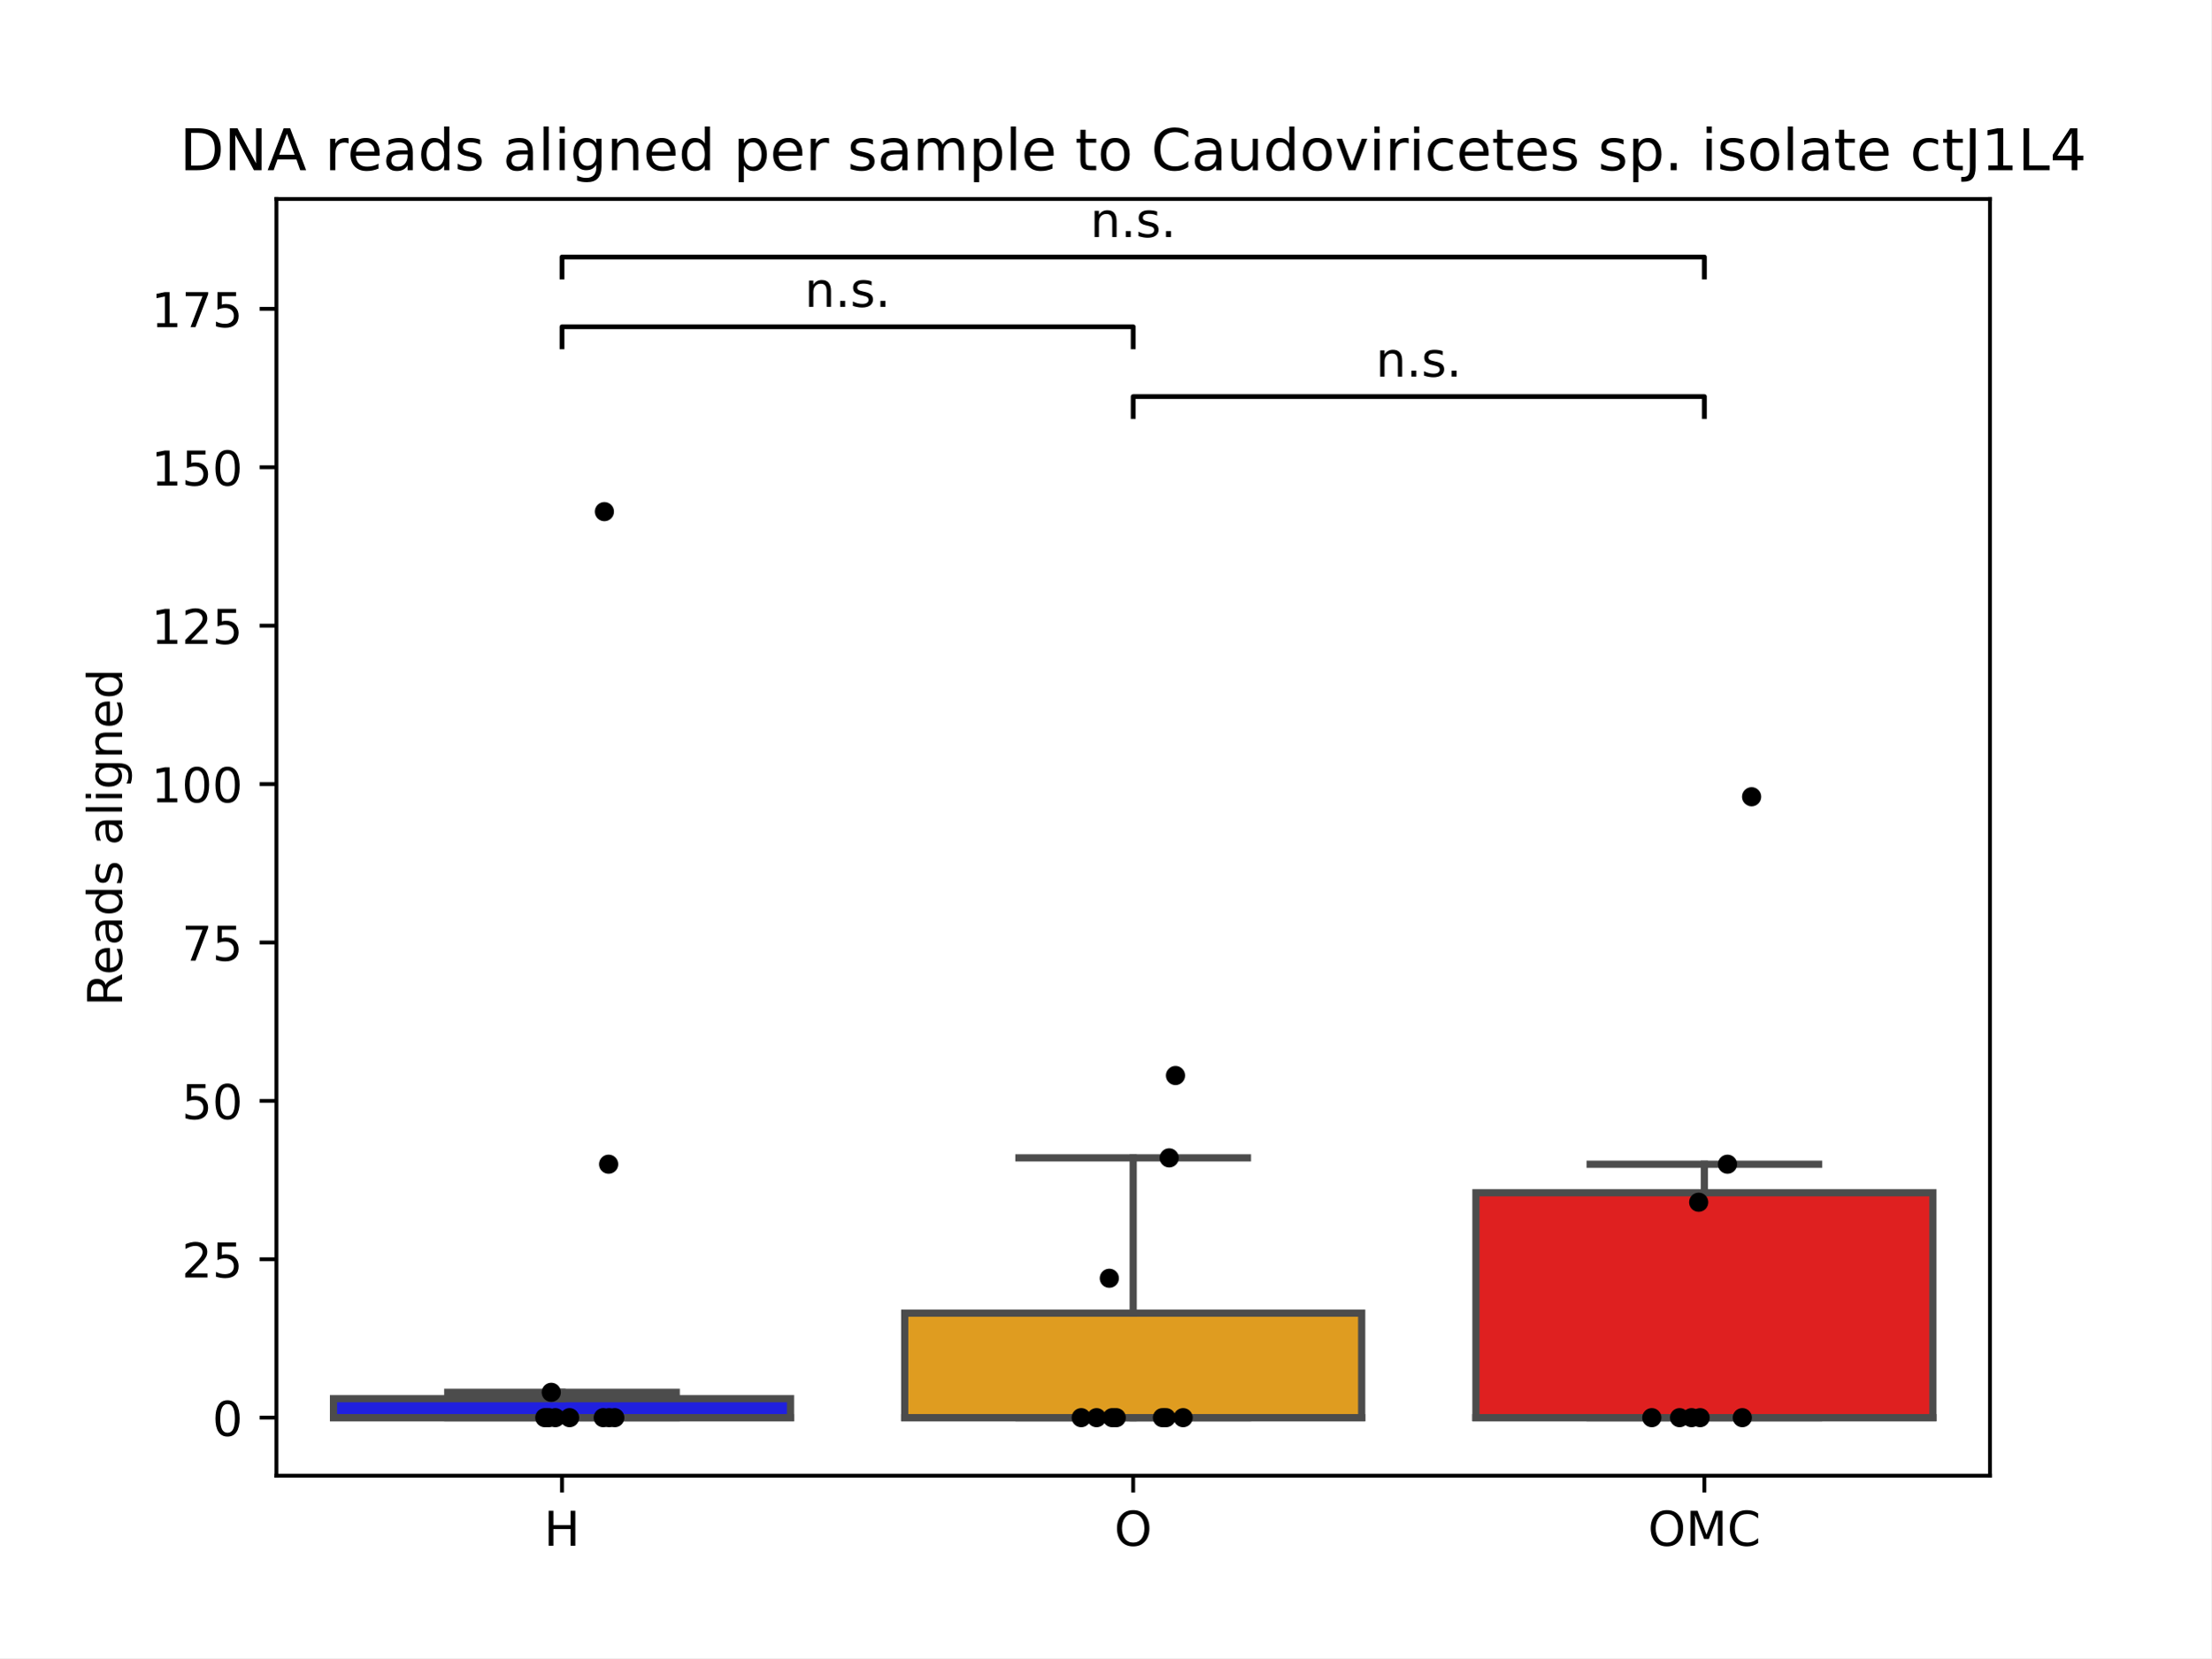
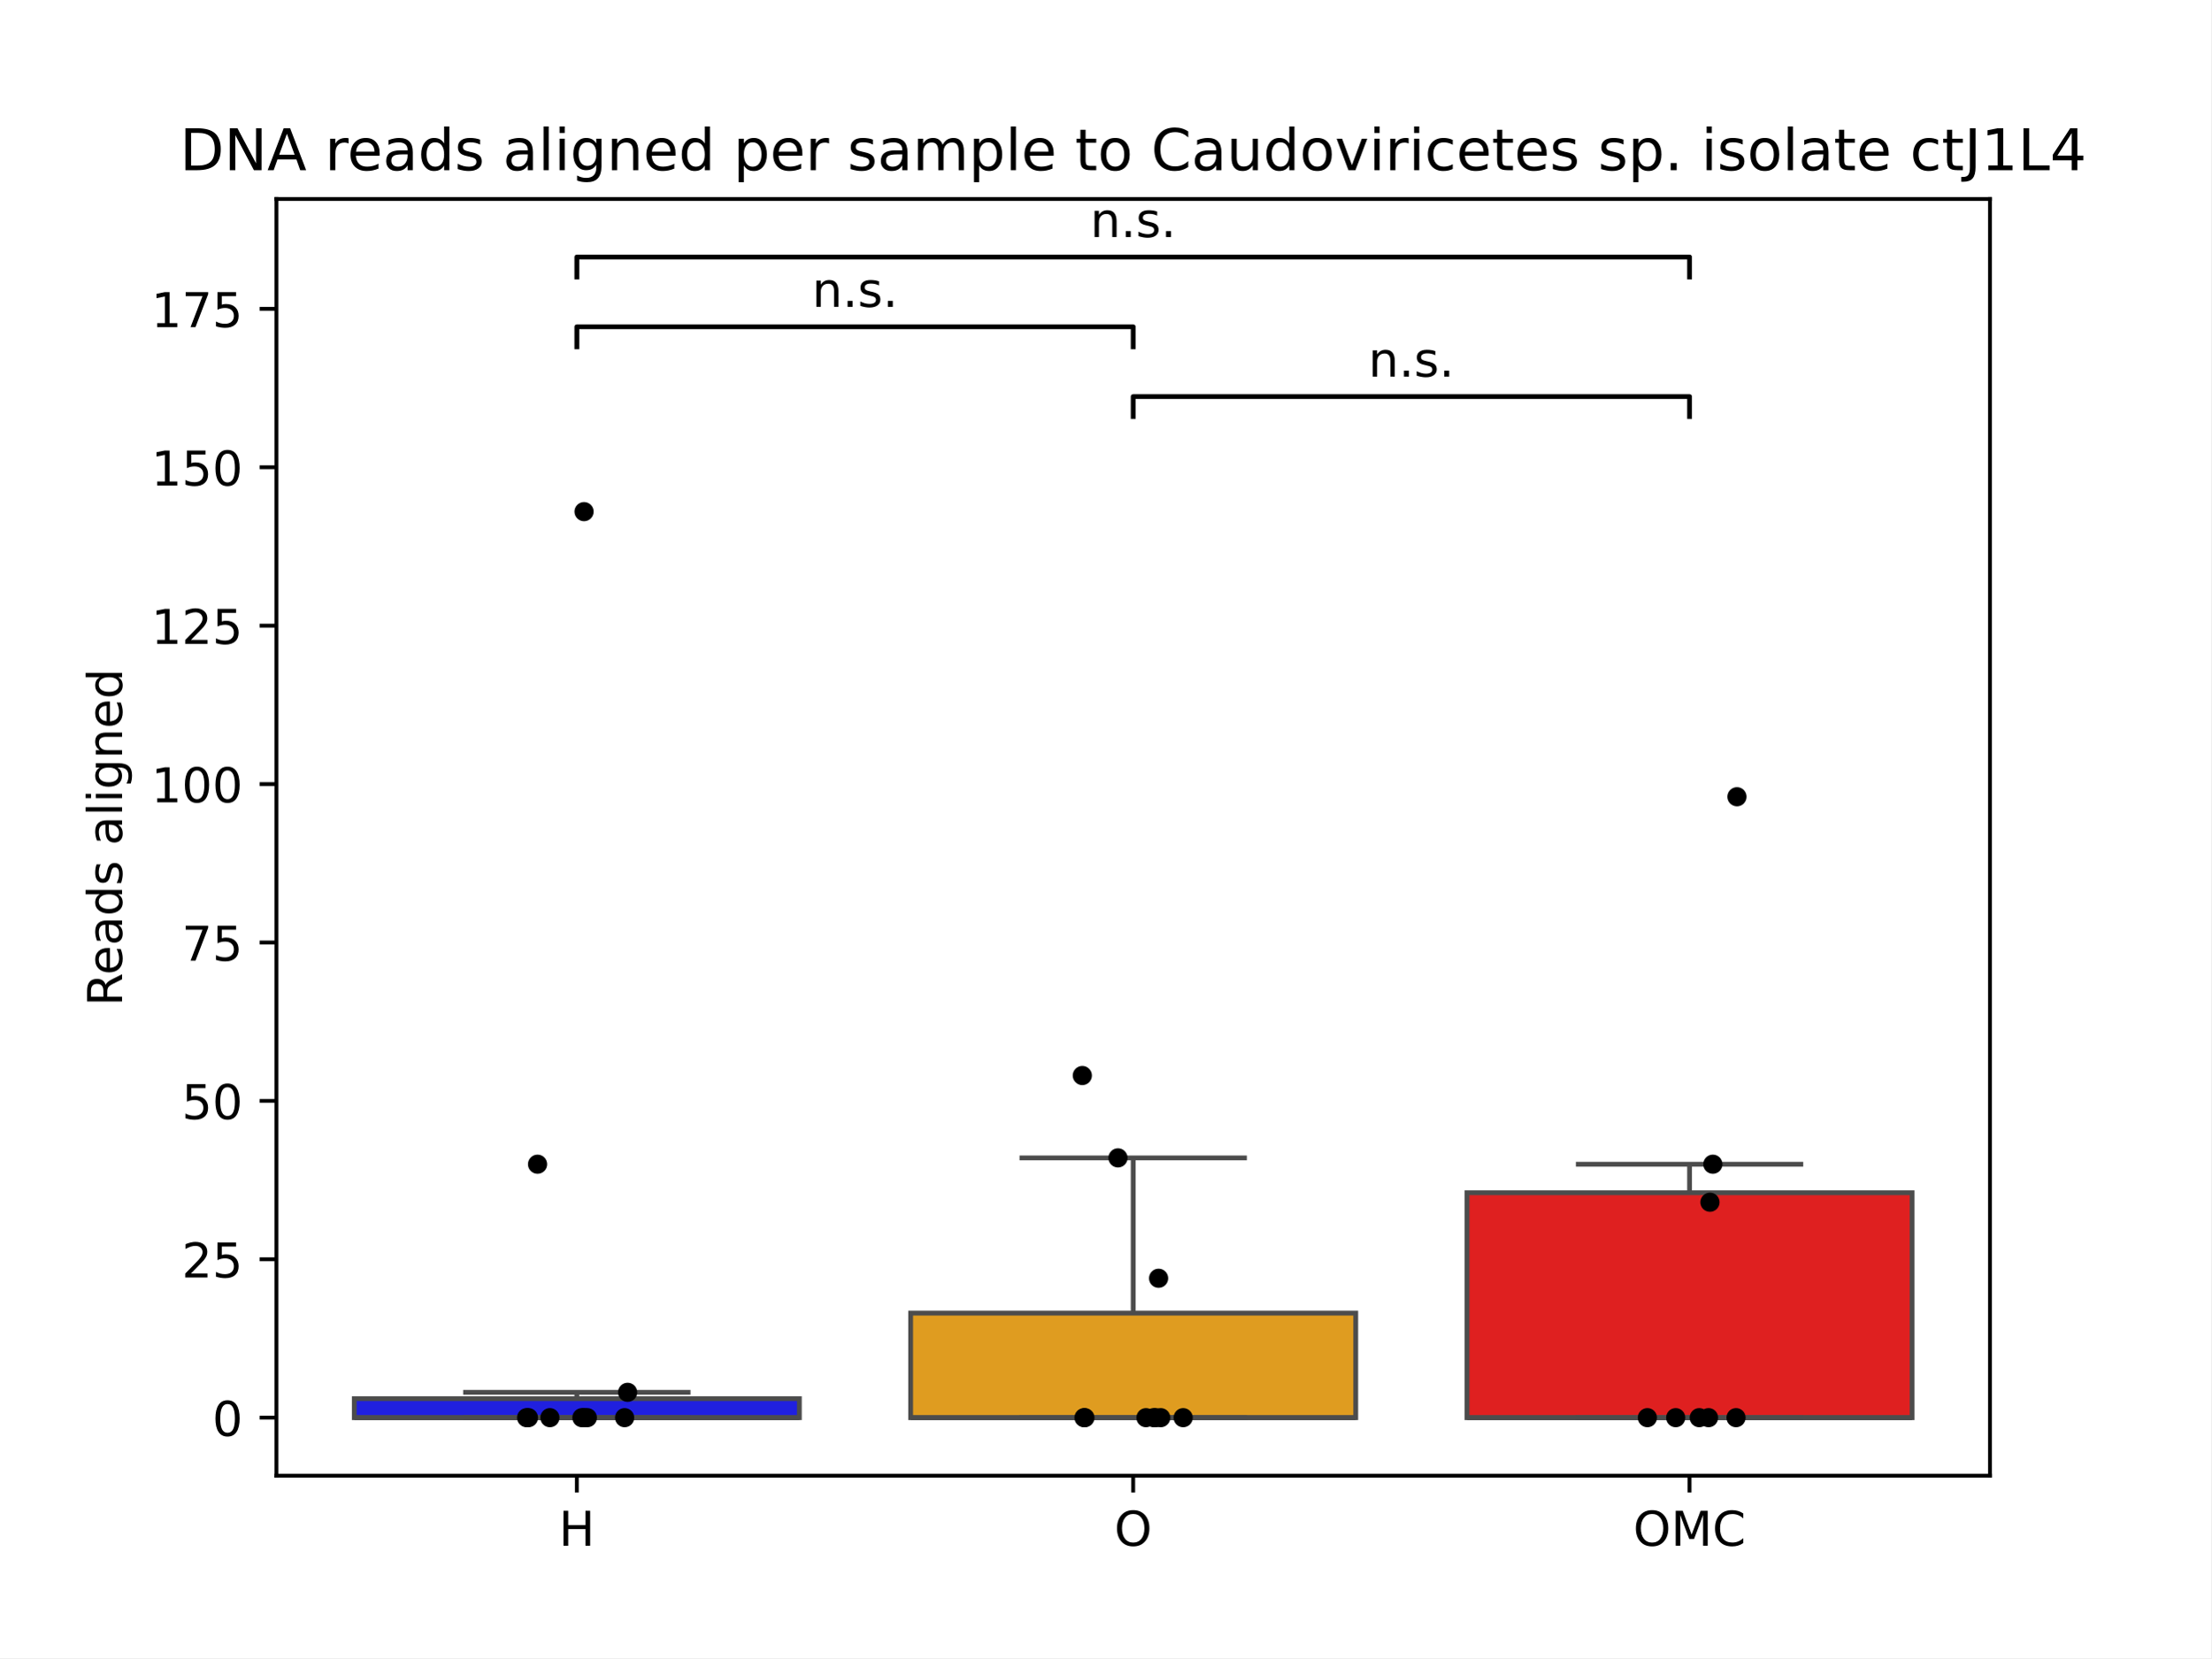
<svg xmlns="http://www.w3.org/2000/svg" xmlns:xlink="http://www.w3.org/1999/xlink" width="460.8pt" height="345.6pt" viewBox="0 0 460.8 345.6" version="1.1">
  <defs>
    <style type="text/css">*{stroke-linejoin: round; stroke-linecap: butt}</style>
  </defs>
  <g id="figure_1">
    <g id="patch_1">
      <path d="M 0 345.6  L 460.8 345.6  L 460.8 0  L 0 0  z " style="fill: #ffffff" />
    </g>
    <g id="axes_1">
      <g id="patch_2">
        <path d="M 57.6 307.584  L 414.72 307.584  L 414.72 41.472  L 57.6 41.472  z " style="fill: #ffffff" />
      </g>
-       <g id="patch_3">
-         <path d="M 69.504 295.488  L 164.736 295.488  L 164.736 291.526  L 69.504 291.526  L 69.504 295.488  z " clip-path="url(#pb3c3ecd472)" style="fill: #2020df; stroke: #4c4c4c; stroke-width: 1.5; stroke-linejoin: miter" />
-       </g>
-       <g id="patch_4">
-         <path d="M 188.544 295.488  L 283.776 295.488  L 283.776 273.697  L 188.544 273.697  L 188.544 295.488  z " clip-path="url(#pb3c3ecd472)" style="fill: #df9c20; stroke: #4c4c4c; stroke-width: 1.5; stroke-linejoin: miter" />
-       </g>
-       <g id="patch_5">
-         <path d="M 307.584 295.488  L 402.816 295.488  L 402.816 248.605  L 307.584 248.605  L 307.584 295.488  z " clip-path="url(#pb3c3ecd472)" style="fill: #df2020; stroke: #4c4c4c; stroke-width: 1.5; stroke-linejoin: miter" />
-       </g>
      <g id="matplotlib.axis_1">
        <g id="xtick_1">
          <g id="line2d_1">
            <defs>
-               <path id="m25aa30d2ee" d="M 0 0  L 0 3.5  " style="stroke: #000000; stroke-width: 0.8" />
+               <path id="m4a3d67b665" d="M 0 0  L 0 3.5  " style="stroke: #000000; stroke-width: 0.8" />
            </defs>
            <g>
-               <use xlink:href="#m25aa30d2ee" x="117.12" y="307.584" style="stroke: #000000; stroke-width: 0.8" />
+               <use xlink:href="#m4a3d67b665" x="120.212" y="307.584" style="stroke: #000000; stroke-width: 0.8" />
            </g>
          </g>
          <g id="text_1">
-             <g transform="translate(113.3598 322.1824) scale(0.1 -0.1)">
+             <g transform="translate(116.4518 322.1824) scale(0.1 -0.1)">
              <defs>
                <path id="DejaVuSans-48" d="M 628 4666  L 1259 4666  L 1259 2753  L 3553 2753  L 3553 4666  L 4184 4666  L 4184 0  L 3553 0  L 3553 2222  L 1259 2222  L 1259 0  L 628 0  L 628 4666  z " transform="scale(0.015625)" />
              </defs>
              <use xlink:href="#DejaVuSans-48" />
            </g>
          </g>
        </g>
        <g id="xtick_2">
          <g id="line2d_2">
            <g>
-               <use xlink:href="#m25aa30d2ee" x="236.16" y="307.584" style="stroke: #000000; stroke-width: 0.8" />
+               <use xlink:href="#m4a3d67b665" x="236.16" y="307.584" style="stroke: #000000; stroke-width: 0.8" />
            </g>
          </g>
          <g id="text_2">
            <g transform="translate(232.2241 322.1824) scale(0.1 -0.1)">
              <defs>
                <path id="DejaVuSans-4f" d="M 2522 4238  Q 1834 4238 1429 3725  Q 1025 3213 1025 2328  Q 1025 1447 1429 934  Q 1834 422 2522 422  Q 3209 422 3611 934  Q 4013 1447 4013 2328  Q 4013 3213 3611 3725  Q 3209 4238 2522 4238  z M 2522 4750  Q 3503 4750 4090 4092  Q 4678 3434 4678 2328  Q 4678 1225 4090 567  Q 3503 -91 2522 -91  Q 1538 -91 948 565  Q 359 1222 359 2328  Q 359 3434 948 4092  Q 1538 4750 2522 4750  z " transform="scale(0.015625)" />
              </defs>
              <use xlink:href="#DejaVuSans-4f" />
            </g>
          </g>
        </g>
        <g id="xtick_3">
          <g id="line2d_3">
            <g>
-               <use xlink:href="#m25aa30d2ee" x="355.2" y="307.584" style="stroke: #000000; stroke-width: 0.8" />
+               <use xlink:href="#m4a3d67b665" x="352.108" y="307.584" style="stroke: #000000; stroke-width: 0.8" />
            </g>
          </g>
          <g id="text_3">
-             <g transform="translate(343.4586 322.1824) scale(0.1 -0.1)">
+             <g transform="translate(340.3666 322.1824) scale(0.1 -0.1)">
              <defs>
                <path id="DejaVuSans-4d" d="M 628 4666  L 1569 4666  L 2759 1491  L 3956 4666  L 4897 4666  L 4897 0  L 4281 0  L 4281 4097  L 3078 897  L 2444 897  L 1241 4097  L 1241 0  L 628 0  L 628 4666  z " transform="scale(0.015625)" />
                <path id="DejaVuSans-43" d="M 4122 4306  L 4122 3641  Q 3803 3938 3442 4084  Q 3081 4231 2675 4231  Q 1875 4231 1450 3742  Q 1025 3253 1025 2328  Q 1025 1406 1450 917  Q 1875 428 2675 428  Q 3081 428 3442 575  Q 3803 722 4122 1019  L 4122 359  Q 3791 134 3420 21  Q 3050 -91 2638 -91  Q 1578 -91 968 557  Q 359 1206 359 2328  Q 359 3453 968 4101  Q 1578 4750 2638 4750  Q 3056 4750 3426 4639  Q 3797 4528 4122 4306  z " transform="scale(0.015625)" />
              </defs>
              <use xlink:href="#DejaVuSans-4f" />
              <use xlink:href="#DejaVuSans-4d" x="78.711" />
              <use xlink:href="#DejaVuSans-43" x="164.99" />
            </g>
          </g>
        </g>
      </g>
      <g id="matplotlib.axis_2">
        <g id="ytick_1">
          <g id="line2d_4">
            <defs>
-               <path id="m9e3c24babf" d="M 0 0  L -3.5 0  " style="stroke: #000000; stroke-width: 0.8" />
+               <path id="m8cd2e989fb" d="M 0 0  L -3.5 0  " style="stroke: #000000; stroke-width: 0.8" />
            </defs>
            <g>
-               <use xlink:href="#m9e3c24babf" x="57.6" y="295.488" style="stroke: #000000; stroke-width: 0.8" />
+               <use xlink:href="#m8cd2e989fb" x="57.6" y="295.488" style="stroke: #000000; stroke-width: 0.8" />
            </g>
          </g>
          <g id="text_4">
            <g transform="translate(44.2375 299.2872) scale(0.1 -0.1)">
              <defs>
                <path id="DejaVuSans-30" d="M 2034 4250  Q 1547 4250 1301 3770  Q 1056 3291 1056 2328  Q 1056 1369 1301 889  Q 1547 409 2034 409  Q 2525 409 2770 889  Q 3016 1369 3016 2328  Q 3016 3291 2770 3770  Q 2525 4250 2034 4250  z M 2034 4750  Q 2819 4750 3233 4129  Q 3647 3509 3647 2328  Q 3647 1150 3233 529  Q 2819 -91 2034 -91  Q 1250 -91 836 529  Q 422 1150 422 2328  Q 422 3509 836 4129  Q 1250 4750 2034 4750  z " transform="scale(0.015625)" />
              </defs>
              <use xlink:href="#DejaVuSans-30" />
            </g>
          </g>
        </g>
        <g id="ytick_2">
          <g id="line2d_5">
            <g>
-               <use xlink:href="#m9e3c24babf" x="57.6" y="262.472" style="stroke: #000000; stroke-width: 0.8" />
+               <use xlink:href="#m8cd2e989fb" x="57.6" y="262.472" style="stroke: #000000; stroke-width: 0.8" />
            </g>
          </g>
          <g id="text_5">
            <g transform="translate(37.875 266.2711) scale(0.1 -0.1)">
              <defs>
                <path id="DejaVuSans-32" d="M 1228 531  L 3431 531  L 3431 0  L 469 0  L 469 531  Q 828 903 1448 1529  Q 2069 2156 2228 2338  Q 2531 2678 2651 2914  Q 2772 3150 2772 3378  Q 2772 3750 2511 3984  Q 2250 4219 1831 4219  Q 1534 4219 1204 4116  Q 875 4013 500 3803  L 500 4441  Q 881 4594 1212 4672  Q 1544 4750 1819 4750  Q 2544 4750 2975 4387  Q 3406 4025 3406 3419  Q 3406 3131 3298 2873  Q 3191 2616 2906 2266  Q 2828 2175 2409 1742  Q 1991 1309 1228 531  z " transform="scale(0.015625)" />
                <path id="DejaVuSans-35" d="M 691 4666  L 3169 4666  L 3169 4134  L 1269 4134  L 1269 2991  Q 1406 3038 1543 3061  Q 1681 3084 1819 3084  Q 2600 3084 3056 2656  Q 3513 2228 3513 1497  Q 3513 744 3044 326  Q 2575 -91 1722 -91  Q 1428 -91 1123 -41  Q 819 9 494 109  L 494 744  Q 775 591 1075 516  Q 1375 441 1709 441  Q 2250 441 2565 725  Q 2881 1009 2881 1497  Q 2881 1984 2565 2268  Q 2250 2553 1709 2553  Q 1456 2553 1204 2497  Q 953 2441 691 2322  L 691 4666  z " transform="scale(0.015625)" />
              </defs>
              <use xlink:href="#DejaVuSans-32" />
              <use xlink:href="#DejaVuSans-35" x="63.623" />
            </g>
          </g>
        </g>
        <g id="ytick_3">
          <g id="line2d_6">
            <g>
-               <use xlink:href="#m9e3c24babf" x="57.6" y="229.456" style="stroke: #000000; stroke-width: 0.8" />
+               <use xlink:href="#m8cd2e989fb" x="57.6" y="229.456" style="stroke: #000000; stroke-width: 0.8" />
            </g>
          </g>
          <g id="text_6">
            <g transform="translate(37.875 233.2549) scale(0.1 -0.1)">
              <use xlink:href="#DejaVuSans-35" />
              <use xlink:href="#DejaVuSans-30" x="63.623" />
            </g>
          </g>
        </g>
        <g id="ytick_4">
          <g id="line2d_7">
            <g>
-               <use xlink:href="#m9e3c24babf" x="57.6" y="196.44" style="stroke: #000000; stroke-width: 0.8" />
+               <use xlink:href="#m8cd2e989fb" x="57.6" y="196.44" style="stroke: #000000; stroke-width: 0.8" />
            </g>
          </g>
          <g id="text_7">
            <g transform="translate(37.875 200.2387) scale(0.1 -0.1)">
              <defs>
                <path id="DejaVuSans-37" d="M 525 4666  L 3525 4666  L 3525 4397  L 1831 0  L 1172 0  L 2766 4134  L 525 4134  L 525 4666  z " transform="scale(0.015625)" />
              </defs>
              <use xlink:href="#DejaVuSans-37" />
              <use xlink:href="#DejaVuSans-35" x="63.623" />
            </g>
          </g>
        </g>
        <g id="ytick_5">
          <g id="line2d_8">
            <g>
-               <use xlink:href="#m9e3c24babf" x="57.6" y="163.423" style="stroke: #000000; stroke-width: 0.8" />
+               <use xlink:href="#m8cd2e989fb" x="57.6" y="163.423" style="stroke: #000000; stroke-width: 0.8" />
            </g>
          </g>
          <g id="text_8">
            <g transform="translate(31.5125 167.2226) scale(0.1 -0.1)">
              <defs>
                <path id="DejaVuSans-31" d="M 794 531  L 1825 531  L 1825 4091  L 703 3866  L 703 4441  L 1819 4666  L 2450 4666  L 2450 531  L 3481 531  L 3481 0  L 794 0  L 794 531  z " transform="scale(0.015625)" />
              </defs>
              <use xlink:href="#DejaVuSans-31" />
              <use xlink:href="#DejaVuSans-30" x="63.623" />
              <use xlink:href="#DejaVuSans-30" x="127.246" />
            </g>
          </g>
        </g>
        <g id="ytick_6">
          <g id="line2d_9">
            <g>
-               <use xlink:href="#m9e3c24babf" x="57.6" y="130.407" style="stroke: #000000; stroke-width: 0.8" />
+               <use xlink:href="#m8cd2e989fb" x="57.6" y="130.407" style="stroke: #000000; stroke-width: 0.8" />
            </g>
          </g>
          <g id="text_9">
            <g transform="translate(31.5125 134.2064) scale(0.1 -0.1)">
              <use xlink:href="#DejaVuSans-31" />
              <use xlink:href="#DejaVuSans-32" x="63.623" />
              <use xlink:href="#DejaVuSans-35" x="127.246" />
            </g>
          </g>
        </g>
        <g id="ytick_7">
          <g id="line2d_10">
            <g>
-               <use xlink:href="#m9e3c24babf" x="57.6" y="97.391" style="stroke: #000000; stroke-width: 0.8" />
+               <use xlink:href="#m8cd2e989fb" x="57.6" y="97.391" style="stroke: #000000; stroke-width: 0.8" />
            </g>
          </g>
          <g id="text_10">
            <g transform="translate(31.5125 101.1902) scale(0.1 -0.1)">
              <use xlink:href="#DejaVuSans-31" />
              <use xlink:href="#DejaVuSans-35" x="63.623" />
              <use xlink:href="#DejaVuSans-30" x="127.246" />
            </g>
          </g>
        </g>
        <g id="ytick_8">
          <g id="line2d_11">
            <g>
-               <use xlink:href="#m9e3c24babf" x="57.6" y="64.375" style="stroke: #000000; stroke-width: 0.8" />
+               <use xlink:href="#m8cd2e989fb" x="57.6" y="64.375" style="stroke: #000000; stroke-width: 0.8" />
            </g>
          </g>
          <g id="text_11">
            <g transform="translate(31.5125 68.17407) scale(0.1 -0.1)">
              <use xlink:href="#DejaVuSans-31" />
              <use xlink:href="#DejaVuSans-37" x="63.623" />
              <use xlink:href="#DejaVuSans-35" x="127.246" />
            </g>
          </g>
        </g>
        <g id="text_12">
          <g transform="translate(25.43281 209.7217) rotate(-90) scale(0.1 -0.1)">
            <defs>
              <path id="DejaVuSans-52" d="M 2841 2188  Q 3044 2119 3236 1894  Q 3428 1669 3622 1275  L 4263 0  L 3584 0  L 2988 1197  Q 2756 1666 2539 1819  Q 2322 1972 1947 1972  L 1259 1972  L 1259 0  L 628 0  L 628 4666  L 2053 4666  Q 2853 4666 3247 4331  Q 3641 3997 3641 3322  Q 3641 2881 3436 2590  Q 3231 2300 2841 2188  z M 1259 4147  L 1259 2491  L 2053 2491  Q 2509 2491 2742 2702  Q 2975 2913 2975 3322  Q 2975 3731 2742 3939  Q 2509 4147 2053 4147  L 1259 4147  z " transform="scale(0.015625)" />
              <path id="DejaVuSans-65" d="M 3597 1894  L 3597 1613  L 953 1613  Q 991 1019 1311 708  Q 1631 397 2203 397  Q 2534 397 2845 478  Q 3156 559 3463 722  L 3463 178  Q 3153 47 2828 -22  Q 2503 -91 2169 -91  Q 1331 -91 842 396  Q 353 884 353 1716  Q 353 2575 817 3079  Q 1281 3584 2069 3584  Q 2775 3584 3186 3129  Q 3597 2675 3597 1894  z M 3022 2063  Q 3016 2534 2758 2815  Q 2500 3097 2075 3097  Q 1594 3097 1305 2825  Q 1016 2553 972 2059  L 3022 2063  z " transform="scale(0.015625)" />
              <path id="DejaVuSans-61" d="M 2194 1759  Q 1497 1759 1228 1600  Q 959 1441 959 1056  Q 959 750 1161 570  Q 1363 391 1709 391  Q 2188 391 2477 730  Q 2766 1069 2766 1631  L 2766 1759  L 2194 1759  z M 3341 1997  L 3341 0  L 2766 0  L 2766 531  Q 2569 213 2275 61  Q 1981 -91 1556 -91  Q 1019 -91 701 211  Q 384 513 384 1019  Q 384 1609 779 1909  Q 1175 2209 1959 2209  L 2766 2209  L 2766 2266  Q 2766 2663 2505 2880  Q 2244 3097 1772 3097  Q 1472 3097 1187 3025  Q 903 2953 641 2809  L 641 3341  Q 956 3463 1253 3523  Q 1550 3584 1831 3584  Q 2591 3584 2966 3190  Q 3341 2797 3341 1997  z " transform="scale(0.015625)" />
              <path id="DejaVuSans-64" d="M 2906 2969  L 2906 4863  L 3481 4863  L 3481 0  L 2906 0  L 2906 525  Q 2725 213 2448 61  Q 2172 -91 1784 -91  Q 1150 -91 751 415  Q 353 922 353 1747  Q 353 2572 751 3078  Q 1150 3584 1784 3584  Q 2172 3584 2448 3432  Q 2725 3281 2906 2969  z M 947 1747  Q 947 1113 1208 752  Q 1469 391 1925 391  Q 2381 391 2643 752  Q 2906 1113 2906 1747  Q 2906 2381 2643 2742  Q 2381 3103 1925 3103  Q 1469 3103 1208 2742  Q 947 2381 947 1747  z " transform="scale(0.015625)" />
              <path id="DejaVuSans-73" d="M 2834 3397  L 2834 2853  Q 2591 2978 2328 3040  Q 2066 3103 1784 3103  Q 1356 3103 1142 2972  Q 928 2841 928 2578  Q 928 2378 1081 2264  Q 1234 2150 1697 2047  L 1894 2003  Q 2506 1872 2764 1633  Q 3022 1394 3022 966  Q 3022 478 2636 193  Q 2250 -91 1575 -91  Q 1294 -91 989 -36  Q 684 19 347 128  L 347 722  Q 666 556 975 473  Q 1284 391 1588 391  Q 1994 391 2212 530  Q 2431 669 2431 922  Q 2431 1156 2273 1281  Q 2116 1406 1581 1522  L 1381 1569  Q 847 1681 609 1914  Q 372 2147 372 2553  Q 372 3047 722 3315  Q 1072 3584 1716 3584  Q 2034 3584 2315 3537  Q 2597 3491 2834 3397  z " transform="scale(0.015625)" />
              <path id="DejaVuSans-20" transform="scale(0.015625)" />
              <path id="DejaVuSans-6c" d="M 603 4863  L 1178 4863  L 1178 0  L 603 0  L 603 4863  z " transform="scale(0.015625)" />
              <path id="DejaVuSans-69" d="M 603 3500  L 1178 3500  L 1178 0  L 603 0  L 603 3500  z M 603 4863  L 1178 4863  L 1178 4134  L 603 4134  L 603 4863  z " transform="scale(0.015625)" />
              <path id="DejaVuSans-67" d="M 2906 1791  Q 2906 2416 2648 2759  Q 2391 3103 1925 3103  Q 1463 3103 1205 2759  Q 947 2416 947 1791  Q 947 1169 1205 825  Q 1463 481 1925 481  Q 2391 481 2648 825  Q 2906 1169 2906 1791  z M 3481 434  Q 3481 -459 3084 -895  Q 2688 -1331 1869 -1331  Q 1566 -1331 1297 -1286  Q 1028 -1241 775 -1147  L 775 -588  Q 1028 -725 1275 -790  Q 1522 -856 1778 -856  Q 2344 -856 2625 -561  Q 2906 -266 2906 331  L 2906 616  Q 2728 306 2450 153  Q 2172 0 1784 0  Q 1141 0 747 490  Q 353 981 353 1791  Q 353 2603 747 3093  Q 1141 3584 1784 3584  Q 2172 3584 2450 3431  Q 2728 3278 2906 2969  L 2906 3500  L 3481 3500  L 3481 434  z " transform="scale(0.015625)" />
              <path id="DejaVuSans-6e" d="M 3513 2113  L 3513 0  L 2938 0  L 2938 2094  Q 2938 2591 2744 2837  Q 2550 3084 2163 3084  Q 1697 3084 1428 2787  Q 1159 2491 1159 1978  L 1159 0  L 581 0  L 581 3500  L 1159 3500  L 1159 2956  Q 1366 3272 1645 3428  Q 1925 3584 2291 3584  Q 2894 3584 3203 3211  Q 3513 2838 3513 2113  z " transform="scale(0.015625)" />
            </defs>
            <use xlink:href="#DejaVuSans-52" />
            <use xlink:href="#DejaVuSans-65" x="64.982" />
            <use xlink:href="#DejaVuSans-61" x="126.506" />
            <use xlink:href="#DejaVuSans-64" x="187.785" />
            <use xlink:href="#DejaVuSans-73" x="251.262" />
            <use xlink:href="#DejaVuSans-20" x="303.361" />
            <use xlink:href="#DejaVuSans-61" x="335.148" />
            <use xlink:href="#DejaVuSans-6c" x="396.428" />
            <use xlink:href="#DejaVuSans-69" x="424.211" />
            <use xlink:href="#DejaVuSans-67" x="451.994" />
            <use xlink:href="#DejaVuSans-6e" x="515.471" />
            <use xlink:href="#DejaVuSans-65" x="578.85" />
            <use xlink:href="#DejaVuSans-64" x="640.373" />
          </g>
        </g>
      </g>
+       <g id="patch_3">
+         <path d="M 73.833 295.488  L 166.591 295.488  L 166.591 291.526  L 73.833 291.526  L 73.833 295.488  z " clip-path="url(#pdedb337ad6)" style="fill: #2020df; stroke: #4c4c4c; stroke-linejoin: miter" />
+       </g>
      <g id="line2d_12">
-         <path d="M 117.12 295.488  L 117.12 295.488  " clip-path="url(#pb3c3ecd472)" style="fill: none; stroke: #4c4c4c; stroke-width: 1.5; stroke-linecap: square" />
+         <path d="M 120.212 295.488  L 120.212 295.488  " clip-path="url(#pdedb337ad6)" style="fill: none; stroke: #4c4c4c" />
      </g>
      <g id="line2d_13">
-         <path d="M 117.12 291.526  L 117.12 290.205  " clip-path="url(#pb3c3ecd472)" style="fill: none; stroke: #4c4c4c; stroke-width: 1.5; stroke-linecap: square" />
+         <path d="M 120.212 291.526  L 120.212 290.205  " clip-path="url(#pdedb337ad6)" style="fill: none; stroke: #4c4c4c" />
      </g>
      <g id="line2d_14">
-         <path d="M 93.312 295.488  L 140.928 295.488  " clip-path="url(#pb3c3ecd472)" style="fill: none; stroke: #4c4c4c; stroke-width: 1.5; stroke-linecap: square" />
+         <path d="M 97.022 295.488  L 143.402 295.488  " clip-path="url(#pdedb337ad6)" style="fill: none; stroke: #4c4c4c; stroke-linecap: square" />
      </g>
      <g id="line2d_15">
-         <path d="M 93.312 290.205  L 140.928 290.205  " clip-path="url(#pb3c3ecd472)" style="fill: none; stroke: #4c4c4c; stroke-width: 1.5; stroke-linecap: square" />
+         <path d="M 97.022 290.205  L 143.402 290.205  " clip-path="url(#pdedb337ad6)" style="fill: none; stroke: #4c4c4c; stroke-linecap: square" />
+       </g>
+       <g id="patch_4">
+         <path d="M 189.781 295.488  L 282.539 295.488  L 282.539 273.697  L 189.781 273.697  L 189.781 295.488  z " clip-path="url(#pdedb337ad6)" style="fill: #df9c20; stroke: #4c4c4c; stroke-linejoin: miter" />
      </g>
      <g id="line2d_16">
-         <path d="M 236.16 295.488  L 236.16 295.488  " clip-path="url(#pb3c3ecd472)" style="fill: none; stroke: #4c4c4c; stroke-width: 1.5; stroke-linecap: square" />
+         <path d="M 236.16 295.488  L 236.16 295.488  " clip-path="url(#pdedb337ad6)" style="fill: none; stroke: #4c4c4c" />
      </g>
      <g id="line2d_17">
-         <path d="M 236.16 273.697  L 236.16 241.341  " clip-path="url(#pb3c3ecd472)" style="fill: none; stroke: #4c4c4c; stroke-width: 1.5; stroke-linecap: square" />
+         <path d="M 236.16 273.697  L 236.16 241.341  " clip-path="url(#pdedb337ad6)" style="fill: none; stroke: #4c4c4c" />
      </g>
      <g id="line2d_18">
-         <path d="M 212.352 295.488  L 259.968 295.488  " clip-path="url(#pb3c3ecd472)" style="fill: none; stroke: #4c4c4c; stroke-width: 1.5; stroke-linecap: square" />
+         <path d="M 212.97 295.488  L 259.35 295.488  " clip-path="url(#pdedb337ad6)" style="fill: none; stroke: #4c4c4c; stroke-linecap: square" />
      </g>
      <g id="line2d_19">
-         <path d="M 212.352 241.341  L 259.968 241.341  " clip-path="url(#pb3c3ecd472)" style="fill: none; stroke: #4c4c4c; stroke-width: 1.5; stroke-linecap: square" />
+         <path d="M 212.97 241.341  L 259.35 241.341  " clip-path="url(#pdedb337ad6)" style="fill: none; stroke: #4c4c4c; stroke-linecap: square" />
+       </g>
+       <g id="patch_5">
+         <path d="M 305.729 295.488  L 398.487 295.488  L 398.487 248.605  L 305.729 248.605  L 305.729 295.488  z " clip-path="url(#pdedb337ad6)" style="fill: #df2020; stroke: #4c4c4c; stroke-linejoin: miter" />
      </g>
      <g id="line2d_20">
-         <path d="M 355.2 295.488  L 355.2 295.488  " clip-path="url(#pb3c3ecd472)" style="fill: none; stroke: #4c4c4c; stroke-width: 1.5; stroke-linecap: square" />
+         <path d="M 352.108 295.488  L 352.108 295.488  " clip-path="url(#pdedb337ad6)" style="fill: none; stroke: #4c4c4c" />
      </g>
      <g id="line2d_21">
-         <path d="M 355.2 248.605  L 355.2 242.662  " clip-path="url(#pb3c3ecd472)" style="fill: none; stroke: #4c4c4c; stroke-width: 1.5; stroke-linecap: square" />
+         <path d="M 352.108 248.605  L 352.108 242.662  " clip-path="url(#pdedb337ad6)" style="fill: none; stroke: #4c4c4c" />
      </g>
      <g id="line2d_22">
-         <path d="M 331.392 295.488  L 379.008 295.488  " clip-path="url(#pb3c3ecd472)" style="fill: none; stroke: #4c4c4c; stroke-width: 1.5; stroke-linecap: square" />
+         <path d="M 328.918 295.488  L 375.298 295.488  " clip-path="url(#pdedb337ad6)" style="fill: none; stroke: #4c4c4c; stroke-linecap: square" />
      </g>
      <g id="line2d_23">
-         <path d="M 331.392 242.662  L 379.008 242.662  " clip-path="url(#pb3c3ecd472)" style="fill: none; stroke: #4c4c4c; stroke-width: 1.5; stroke-linecap: square" />
+         <path d="M 328.918 242.662  L 375.298 242.662  " clip-path="url(#pdedb337ad6)" style="fill: none; stroke: #4c4c4c; stroke-linecap: square" />
      </g>
      <g id="line2d_24">
-         <path d="M 117.12 57.723  L 117.12 53.568  L 355.2 53.568  L 355.2 57.723  " clip-path="url(#pb3c3ecd472)" style="fill: none; stroke: #000000; stroke-linecap: square" />
+         <path d="M 120.212 57.723  L 120.212 53.568  L 352.108 53.568  L 352.108 57.723  " clip-path="url(#pdedb337ad6)" style="fill: none; stroke: #000000; stroke-linecap: square" />
      </g>
      <g id="line2d_25">
-         <path d="M 117.12 72.264  L 117.12 68.11  L 236.16 68.11  L 236.16 72.264  " clip-path="url(#pb3c3ecd472)" style="fill: none; stroke: #000000; stroke-linecap: square" />
+         <path d="M 120.212 72.264  L 120.212 68.11  L 236.16 68.11  L 236.16 72.264  " clip-path="url(#pdedb337ad6)" style="fill: none; stroke: #000000; stroke-linecap: square" />
      </g>
      <g id="line2d_26">
-         <path d="M 236.16 86.806  L 236.16 82.651  L 355.2 82.651  L 355.2 86.806  " clip-path="url(#pb3c3ecd472)" style="fill: none; stroke: #000000; stroke-linecap: square" />
+         <path d="M 236.16 86.806  L 236.16 82.651  L 352.108 82.651  L 352.108 86.806  " clip-path="url(#pdedb337ad6)" style="fill: none; stroke: #000000; stroke-linecap: square" />
      </g>
      <g id="line2d_27">
-         <path d="M 69.504 295.488  L 164.736 295.488  " clip-path="url(#pb3c3ecd472)" style="fill: none; stroke: #4c4c4c; stroke-width: 1.5; stroke-linecap: square" />
+         <path d="M 73.833 295.488  L 166.591 295.488  " clip-path="url(#pdedb337ad6)" style="fill: none; stroke: #4c4c4c" />
      </g>
      <g id="line2d_28">
-         <path d="M 188.544 295.488  L 283.776 295.488  " clip-path="url(#pb3c3ecd472)" style="fill: none; stroke: #4c4c4c; stroke-width: 1.5; stroke-linecap: square" />
+         <path d="M 189.781 295.488  L 282.539 295.488  " clip-path="url(#pdedb337ad6)" style="fill: none; stroke: #4c4c4c" />
      </g>
      <g id="line2d_29">
-         <path d="M 307.584 295.488  L 402.816 295.488  " clip-path="url(#pb3c3ecd472)" style="fill: none; stroke: #4c4c4c; stroke-width: 1.5; stroke-linecap: square" />
+         <path d="M 305.729 295.488  L 398.487 295.488  " clip-path="url(#pdedb337ad6)" style="fill: none; stroke: #4c4c4c" />
      </g>
      <g id="patch_6">
        <path d="M 57.6 307.584  L 57.6 41.472  " style="fill: none; stroke: #000000; stroke-width: 0.8; stroke-linejoin: miter; stroke-linecap: square" />
      </g>
      <g id="patch_7">
        <path d="M 414.72 307.584  L 414.72 41.472  " style="fill: none; stroke: #000000; stroke-width: 0.8; stroke-linejoin: miter; stroke-linecap: square" />
      </g>
      <g id="patch_8">
        <path d="M 57.6 307.584  L 414.72 307.584  " style="fill: none; stroke: #000000; stroke-width: 0.8; stroke-linejoin: miter; stroke-linecap: square" />
      </g>
      <g id="patch_9">
        <path d="M 57.6 41.472  L 414.72 41.472  " style="fill: none; stroke: #000000; stroke-width: 0.8; stroke-linejoin: miter; stroke-linecap: square" />
      </g>
      <g id="PathCollection_1">
        <defs>
-           <path id="mfb48a7e127" d="M 0 2  C 0.53 2 1.039 1.789 1.414 1.414  C 1.789 1.039 2 0.53 2 0  C 2 -0.53 1.789 -1.039 1.414 -1.414  C 1.039 -1.789 0.53 -2 0 -2  C -0.53 -2 -1.039 -1.789 -1.414 -1.414  C -1.789 -1.039 -2 -0.53 -2 0  C -2 0.53 -1.789 1.039 -1.414 1.414  C -1.039 1.789 -0.53 2 0 2  z " />
+           <path id="m61e49fb40b" d="M 0 2  C 0.53 2 1.039 1.789 1.414 1.414  C 1.789 1.039 2 0.53 2 0  C 2 -0.53 1.789 -1.039 1.414 -1.414  C 1.039 -1.789 0.53 -2 0 -2  C -0.53 -2 -1.039 -1.789 -1.414 -1.414  C -1.789 -1.039 -2 -0.53 -2 0  C -2 0.53 -1.789 1.039 -1.414 1.414  C -1.039 1.789 -0.53 2 0 2  z " />
        </defs>
-         <g clip-path="url(#pb3c3ecd472)">
-           <use xlink:href="#mfb48a7e127" x="113.539" y="295.488" />
-           <use xlink:href="#mfb48a7e127" x="118.702" y="295.488" />
-           <use xlink:href="#mfb48a7e127" x="125.952" y="106.636" />
-           <use xlink:href="#mfb48a7e127" x="114.881" y="290.205" />
-           <use xlink:href="#mfb48a7e127" x="115.734" y="295.488" />
-           <use xlink:href="#mfb48a7e127" x="126.943" y="295.488" />
-           <use xlink:href="#mfb48a7e127" x="125.713" y="295.488" />
-           <use xlink:href="#mfb48a7e127" x="128.12" y="295.488" />
-           <use xlink:href="#mfb48a7e127" x="126.835" y="242.662" />
-           <use xlink:href="#mfb48a7e127" x="114.359" y="295.488" />
+         <g clip-path="url(#pdedb337ad6)">
+           <use xlink:href="#m61e49fb40b" x="121.269" y="295.488" />
+           <use xlink:href="#m61e49fb40b" x="122.398" y="295.488" />
+           <use xlink:href="#m61e49fb40b" x="121.714" y="106.636" />
+           <use xlink:href="#m61e49fb40b" x="130.793" y="290.205" />
+           <use xlink:href="#m61e49fb40b" x="121.748" y="295.488" />
+           <use xlink:href="#m61e49fb40b" x="110.124" y="295.488" />
+           <use xlink:href="#m61e49fb40b" x="109.74" y="295.488" />
+           <use xlink:href="#m61e49fb40b" x="130.171" y="295.488" />
+           <use xlink:href="#m61e49fb40b" x="112.023" y="242.662" />
+           <use xlink:href="#m61e49fb40b" x="114.597" y="295.488" />
        </g>
      </g>
      <g id="PathCollection_2">
-         <g clip-path="url(#pb3c3ecd472)">
-           <use xlink:href="#mfb48a7e127" x="244.976" y="224.173" />
-           <use xlink:href="#mfb48a7e127" x="231.187" y="266.434" />
-           <use xlink:href="#mfb48a7e127" x="243.004" y="295.488" />
-           <use xlink:href="#mfb48a7e127" x="243.663" y="241.341" />
-           <use xlink:href="#mfb48a7e127" x="242.258" y="295.488" />
-           <use xlink:href="#mfb48a7e127" x="246.566" y="295.488" />
-           <use xlink:href="#mfb48a7e127" x="232.629" y="295.488" />
-           <use xlink:href="#mfb48a7e127" x="231.793" y="295.488" />
-           <use xlink:href="#mfb48a7e127" x="228.527" y="295.488" />
-           <use xlink:href="#mfb48a7e127" x="225.332" y="295.488" />
+         <g clip-path="url(#pdedb337ad6)">
+           <use xlink:href="#m61e49fb40b" x="225.559" y="224.173" />
+           <use xlink:href="#m61e49fb40b" x="241.453" y="266.434" />
+           <use xlink:href="#m61e49fb40b" x="240.418" y="295.488" />
+           <use xlink:href="#m61e49fb40b" x="232.99" y="241.341" />
+           <use xlink:href="#m61e49fb40b" x="225.91" y="295.488" />
+           <use xlink:href="#m61e49fb40b" x="246.577" y="295.488" />
+           <use xlink:href="#m61e49fb40b" x="240.838" y="295.488" />
+           <use xlink:href="#m61e49fb40b" x="226.095" y="295.488" />
+           <use xlink:href="#m61e49fb40b" x="241.9" y="295.488" />
+           <use xlink:href="#m61e49fb40b" x="238.823" y="295.488" />
        </g>
      </g>
      <g id="PathCollection_3">
-         <g clip-path="url(#pb3c3ecd472)">
-           <use xlink:href="#mfb48a7e127" x="350.028" y="295.488" />
-           <use xlink:href="#mfb48a7e127" x="365.044" y="166.065" />
-           <use xlink:href="#mfb48a7e127" x="360.018" y="242.662" />
-           <use xlink:href="#mfb48a7e127" x="354.012" y="250.586" />
-           <use xlink:href="#mfb48a7e127" x="352.525" y="295.488" />
-           <use xlink:href="#mfb48a7e127" x="354.318" y="295.488" />
-           <use xlink:href="#mfb48a7e127" x="344.245" y="295.488" />
-           <use xlink:href="#mfb48a7e127" x="363.104" y="295.488" />
+         <g clip-path="url(#pdedb337ad6)">
+           <use xlink:href="#m61e49fb40b" x="354.131" y="295.488" />
+           <use xlink:href="#m61e49fb40b" x="361.992" y="166.065" />
+           <use xlink:href="#m61e49fb40b" x="356.966" y="242.662" />
+           <use xlink:href="#m61e49fb40b" x="356.364" y="250.586" />
+           <use xlink:href="#m61e49fb40b" x="343.324" y="295.488" />
+           <use xlink:href="#m61e49fb40b" x="361.796" y="295.488" />
+           <use xlink:href="#m61e49fb40b" x="349.224" y="295.488" />
+           <use xlink:href="#m61e49fb40b" x="356.068" y="295.488" />
        </g>
      </g>
      <g id="text_13">
        <g transform="translate(227.2084 49.41094) scale(0.1 -0.1)">
          <defs>
            <path id="DejaVuSans-2e" d="M 684 794  L 1344 794  L 1344 0  L 684 0  L 684 794  z " transform="scale(0.015625)" />
          </defs>
          <use xlink:href="#DejaVuSans-6e" />
          <use xlink:href="#DejaVuSans-2e" x="63.379" />
          <use xlink:href="#DejaVuSans-73" x="95.166" />
          <use xlink:href="#DejaVuSans-2e" x="147.266" />
        </g>
      </g>
      <g id="text_14">
-         <g transform="translate(167.6884 63.95258) scale(0.1 -0.1)">
+         <g transform="translate(169.2344 63.95258) scale(0.1 -0.1)">
          <use xlink:href="#DejaVuSans-6e" />
          <use xlink:href="#DejaVuSans-2e" x="63.379" />
          <use xlink:href="#DejaVuSans-73" x="95.166" />
          <use xlink:href="#DejaVuSans-2e" x="147.266" />
        </g>
      </g>
      <g id="text_15">
-         <g transform="translate(286.7284 78.49421) scale(0.1 -0.1)">
+         <g transform="translate(285.1825 78.49421) scale(0.1 -0.1)">
          <use xlink:href="#DejaVuSans-6e" />
          <use xlink:href="#DejaVuSans-2e" x="63.379" />
          <use xlink:href="#DejaVuSans-73" x="95.166" />
          <use xlink:href="#DejaVuSans-2e" x="147.266" />
        </g>
      </g>
      <g id="text_16">
        <g transform="translate(37.46719 35.472) scale(0.12 -0.12)">
          <defs>
            <path id="DejaVuSans-44" d="M 1259 4147  L 1259 519  L 2022 519  Q 2988 519 3436 956  Q 3884 1394 3884 2338  Q 3884 3275 3436 3711  Q 2988 4147 2022 4147  L 1259 4147  z M 628 4666  L 1925 4666  Q 3281 4666 3915 4102  Q 4550 3538 4550 2338  Q 4550 1131 3912 565  Q 3275 0 1925 0  L 628 0  L 628 4666  z " transform="scale(0.015625)" />
            <path id="DejaVuSans-4e" d="M 628 4666  L 1478 4666  L 3547 763  L 3547 4666  L 4159 4666  L 4159 0  L 3309 0  L 1241 3903  L 1241 0  L 628 0  L 628 4666  z " transform="scale(0.015625)" />
            <path id="DejaVuSans-41" d="M 2188 4044  L 1331 1722  L 3047 1722  L 2188 4044  z M 1831 4666  L 2547 4666  L 4325 0  L 3669 0  L 3244 1197  L 1141 1197  L 716 0  L 50 0  L 1831 4666  z " transform="scale(0.015625)" />
            <path id="DejaVuSans-72" d="M 2631 2963  Q 2534 3019 2420 3045  Q 2306 3072 2169 3072  Q 1681 3072 1420 2755  Q 1159 2438 1159 1844  L 1159 0  L 581 0  L 581 3500  L 1159 3500  L 1159 2956  Q 1341 3275 1631 3429  Q 1922 3584 2338 3584  Q 2397 3584 2469 3576  Q 2541 3569 2628 3553  L 2631 2963  z " transform="scale(0.015625)" />
            <path id="DejaVuSans-70" d="M 1159 525  L 1159 -1331  L 581 -1331  L 581 3500  L 1159 3500  L 1159 2969  Q 1341 3281 1617 3432  Q 1894 3584 2278 3584  Q 2916 3584 3314 3078  Q 3713 2572 3713 1747  Q 3713 922 3314 415  Q 2916 -91 2278 -91  Q 1894 -91 1617 61  Q 1341 213 1159 525  z M 3116 1747  Q 3116 2381 2855 2742  Q 2594 3103 2138 3103  Q 1681 3103 1420 2742  Q 1159 2381 1159 1747  Q 1159 1113 1420 752  Q 1681 391 2138 391  Q 2594 391 2855 752  Q 3116 1113 3116 1747  z " transform="scale(0.015625)" />
            <path id="DejaVuSans-6d" d="M 3328 2828  Q 3544 3216 3844 3400  Q 4144 3584 4550 3584  Q 5097 3584 5394 3201  Q 5691 2819 5691 2113  L 5691 0  L 5113 0  L 5113 2094  Q 5113 2597 4934 2840  Q 4756 3084 4391 3084  Q 3944 3084 3684 2787  Q 3425 2491 3425 1978  L 3425 0  L 2847 0  L 2847 2094  Q 2847 2600 2669 2842  Q 2491 3084 2119 3084  Q 1678 3084 1418 2786  Q 1159 2488 1159 1978  L 1159 0  L 581 0  L 581 3500  L 1159 3500  L 1159 2956  Q 1356 3278 1631 3431  Q 1906 3584 2284 3584  Q 2666 3584 2933 3390  Q 3200 3197 3328 2828  z " transform="scale(0.015625)" />
            <path id="DejaVuSans-74" d="M 1172 4494  L 1172 3500  L 2356 3500  L 2356 3053  L 1172 3053  L 1172 1153  Q 1172 725 1289 603  Q 1406 481 1766 481  L 2356 481  L 2356 0  L 1766 0  Q 1100 0 847 248  Q 594 497 594 1153  L 594 3053  L 172 3053  L 172 3500  L 594 3500  L 594 4494  L 1172 4494  z " transform="scale(0.015625)" />
            <path id="DejaVuSans-6f" d="M 1959 3097  Q 1497 3097 1228 2736  Q 959 2375 959 1747  Q 959 1119 1226 758  Q 1494 397 1959 397  Q 2419 397 2687 759  Q 2956 1122 2956 1747  Q 2956 2369 2687 2733  Q 2419 3097 1959 3097  z M 1959 3584  Q 2709 3584 3137 3096  Q 3566 2609 3566 1747  Q 3566 888 3137 398  Q 2709 -91 1959 -91  Q 1206 -91 779 398  Q 353 888 353 1747  Q 353 2609 779 3096  Q 1206 3584 1959 3584  z " transform="scale(0.015625)" />
            <path id="DejaVuSans-75" d="M 544 1381  L 544 3500  L 1119 3500  L 1119 1403  Q 1119 906 1312 657  Q 1506 409 1894 409  Q 2359 409 2629 706  Q 2900 1003 2900 1516  L 2900 3500  L 3475 3500  L 3475 0  L 2900 0  L 2900 538  Q 2691 219 2414 64  Q 2138 -91 1772 -91  Q 1169 -91 856 284  Q 544 659 544 1381  z M 1991 3584  L 1991 3584  z " transform="scale(0.015625)" />
            <path id="DejaVuSans-76" d="M 191 3500  L 800 3500  L 1894 563  L 2988 3500  L 3597 3500  L 2284 0  L 1503 0  L 191 3500  z " transform="scale(0.015625)" />
            <path id="DejaVuSans-63" d="M 3122 3366  L 3122 2828  Q 2878 2963 2633 3030  Q 2388 3097 2138 3097  Q 1578 3097 1268 2742  Q 959 2388 959 1747  Q 959 1106 1268 751  Q 1578 397 2138 397  Q 2388 397 2633 464  Q 2878 531 3122 666  L 3122 134  Q 2881 22 2623 -34  Q 2366 -91 2075 -91  Q 1284 -91 818 406  Q 353 903 353 1747  Q 353 2603 823 3093  Q 1294 3584 2113 3584  Q 2378 3584 2631 3529  Q 2884 3475 3122 3366  z " transform="scale(0.015625)" />
            <path id="DejaVuSans-4a" d="M 628 4666  L 1259 4666  L 1259 325  Q 1259 -519 939 -900  Q 619 -1281 -91 -1281  L -331 -1281  L -331 -750  L -134 -750  Q 284 -750 456 -515  Q 628 -281 628 325  L 628 4666  z " transform="scale(0.015625)" />
            <path id="DejaVuSans-4c" d="M 628 4666  L 1259 4666  L 1259 531  L 3531 531  L 3531 0  L 628 0  L 628 4666  z " transform="scale(0.015625)" />
            <path id="DejaVuSans-34" d="M 2419 4116  L 825 1625  L 2419 1625  L 2419 4116  z M 2253 4666  L 3047 4666  L 3047 1625  L 3713 1625  L 3713 1100  L 3047 1100  L 3047 0  L 2419 0  L 2419 1100  L 313 1100  L 313 1709  L 2253 4666  z " transform="scale(0.015625)" />
          </defs>
          <use xlink:href="#DejaVuSans-44" />
          <use xlink:href="#DejaVuSans-4e" x="77.002" />
          <use xlink:href="#DejaVuSans-41" x="151.807" />
          <use xlink:href="#DejaVuSans-20" x="220.215" />
          <use xlink:href="#DejaVuSans-72" x="252.002" />
          <use xlink:href="#DejaVuSans-65" x="290.865" />
          <use xlink:href="#DejaVuSans-61" x="352.389" />
          <use xlink:href="#DejaVuSans-64" x="413.668" />
          <use xlink:href="#DejaVuSans-73" x="477.145" />
          <use xlink:href="#DejaVuSans-20" x="529.244" />
          <use xlink:href="#DejaVuSans-61" x="561.031" />
          <use xlink:href="#DejaVuSans-6c" x="622.311" />
          <use xlink:href="#DejaVuSans-69" x="650.094" />
          <use xlink:href="#DejaVuSans-67" x="677.877" />
          <use xlink:href="#DejaVuSans-6e" x="741.354" />
          <use xlink:href="#DejaVuSans-65" x="804.732" />
          <use xlink:href="#DejaVuSans-64" x="866.256" />
          <use xlink:href="#DejaVuSans-20" x="929.732" />
          <use xlink:href="#DejaVuSans-70" x="961.52" />
          <use xlink:href="#DejaVuSans-65" x="1024.996" />
          <use xlink:href="#DejaVuSans-72" x="1086.52" />
          <use xlink:href="#DejaVuSans-20" x="1127.633" />
          <use xlink:href="#DejaVuSans-73" x="1159.42" />
          <use xlink:href="#DejaVuSans-61" x="1211.52" />
          <use xlink:href="#DejaVuSans-6d" x="1272.799" />
          <use xlink:href="#DejaVuSans-70" x="1370.211" />
          <use xlink:href="#DejaVuSans-6c" x="1433.688" />
          <use xlink:href="#DejaVuSans-65" x="1461.471" />
          <use xlink:href="#DejaVuSans-20" x="1522.994" />
          <use xlink:href="#DejaVuSans-74" x="1554.781" />
          <use xlink:href="#DejaVuSans-6f" x="1593.99" />
          <use xlink:href="#DejaVuSans-20" x="1655.172" />
          <use xlink:href="#DejaVuSans-43" x="1686.959" />
          <use xlink:href="#DejaVuSans-61" x="1756.783" />
          <use xlink:href="#DejaVuSans-75" x="1818.062" />
          <use xlink:href="#DejaVuSans-64" x="1881.441" />
          <use xlink:href="#DejaVuSans-6f" x="1944.918" />
          <use xlink:href="#DejaVuSans-76" x="2006.1" />
          <use xlink:href="#DejaVuSans-69" x="2065.279" />
          <use xlink:href="#DejaVuSans-72" x="2093.062" />
          <use xlink:href="#DejaVuSans-69" x="2134.176" />
          <use xlink:href="#DejaVuSans-63" x="2161.959" />
          <use xlink:href="#DejaVuSans-65" x="2216.939" />
          <use xlink:href="#DejaVuSans-74" x="2278.463" />
          <use xlink:href="#DejaVuSans-65" x="2317.672" />
          <use xlink:href="#DejaVuSans-73" x="2379.195" />
          <use xlink:href="#DejaVuSans-20" x="2431.295" />
          <use xlink:href="#DejaVuSans-73" x="2463.082" />
          <use xlink:href="#DejaVuSans-70" x="2515.182" />
          <use xlink:href="#DejaVuSans-2e" x="2578.658" />
          <use xlink:href="#DejaVuSans-20" x="2610.445" />
          <use xlink:href="#DejaVuSans-69" x="2642.232" />
          <use xlink:href="#DejaVuSans-73" x="2670.016" />
          <use xlink:href="#DejaVuSans-6f" x="2722.115" />
          <use xlink:href="#DejaVuSans-6c" x="2783.297" />
          <use xlink:href="#DejaVuSans-61" x="2811.08" />
          <use xlink:href="#DejaVuSans-74" x="2872.359" />
          <use xlink:href="#DejaVuSans-65" x="2911.568" />
          <use xlink:href="#DejaVuSans-20" x="2973.092" />
          <use xlink:href="#DejaVuSans-63" x="3004.879" />
          <use xlink:href="#DejaVuSans-74" x="3059.859" />
          <use xlink:href="#DejaVuSans-4a" x="3099.068" />
          <use xlink:href="#DejaVuSans-31" x="3128.561" />
          <use xlink:href="#DejaVuSans-4c" x="3192.184" />
          <use xlink:href="#DejaVuSans-34" x="3247.896" />
        </g>
      </g>
    </g>
  </g>
  <defs>
-     <clipPath id="pb3c3ecd472">
+     <clipPath id="pdedb337ad6">
      <rect x="57.6" y="41.472" width="357.12" height="266.112" />
    </clipPath>
  </defs>
</svg>
